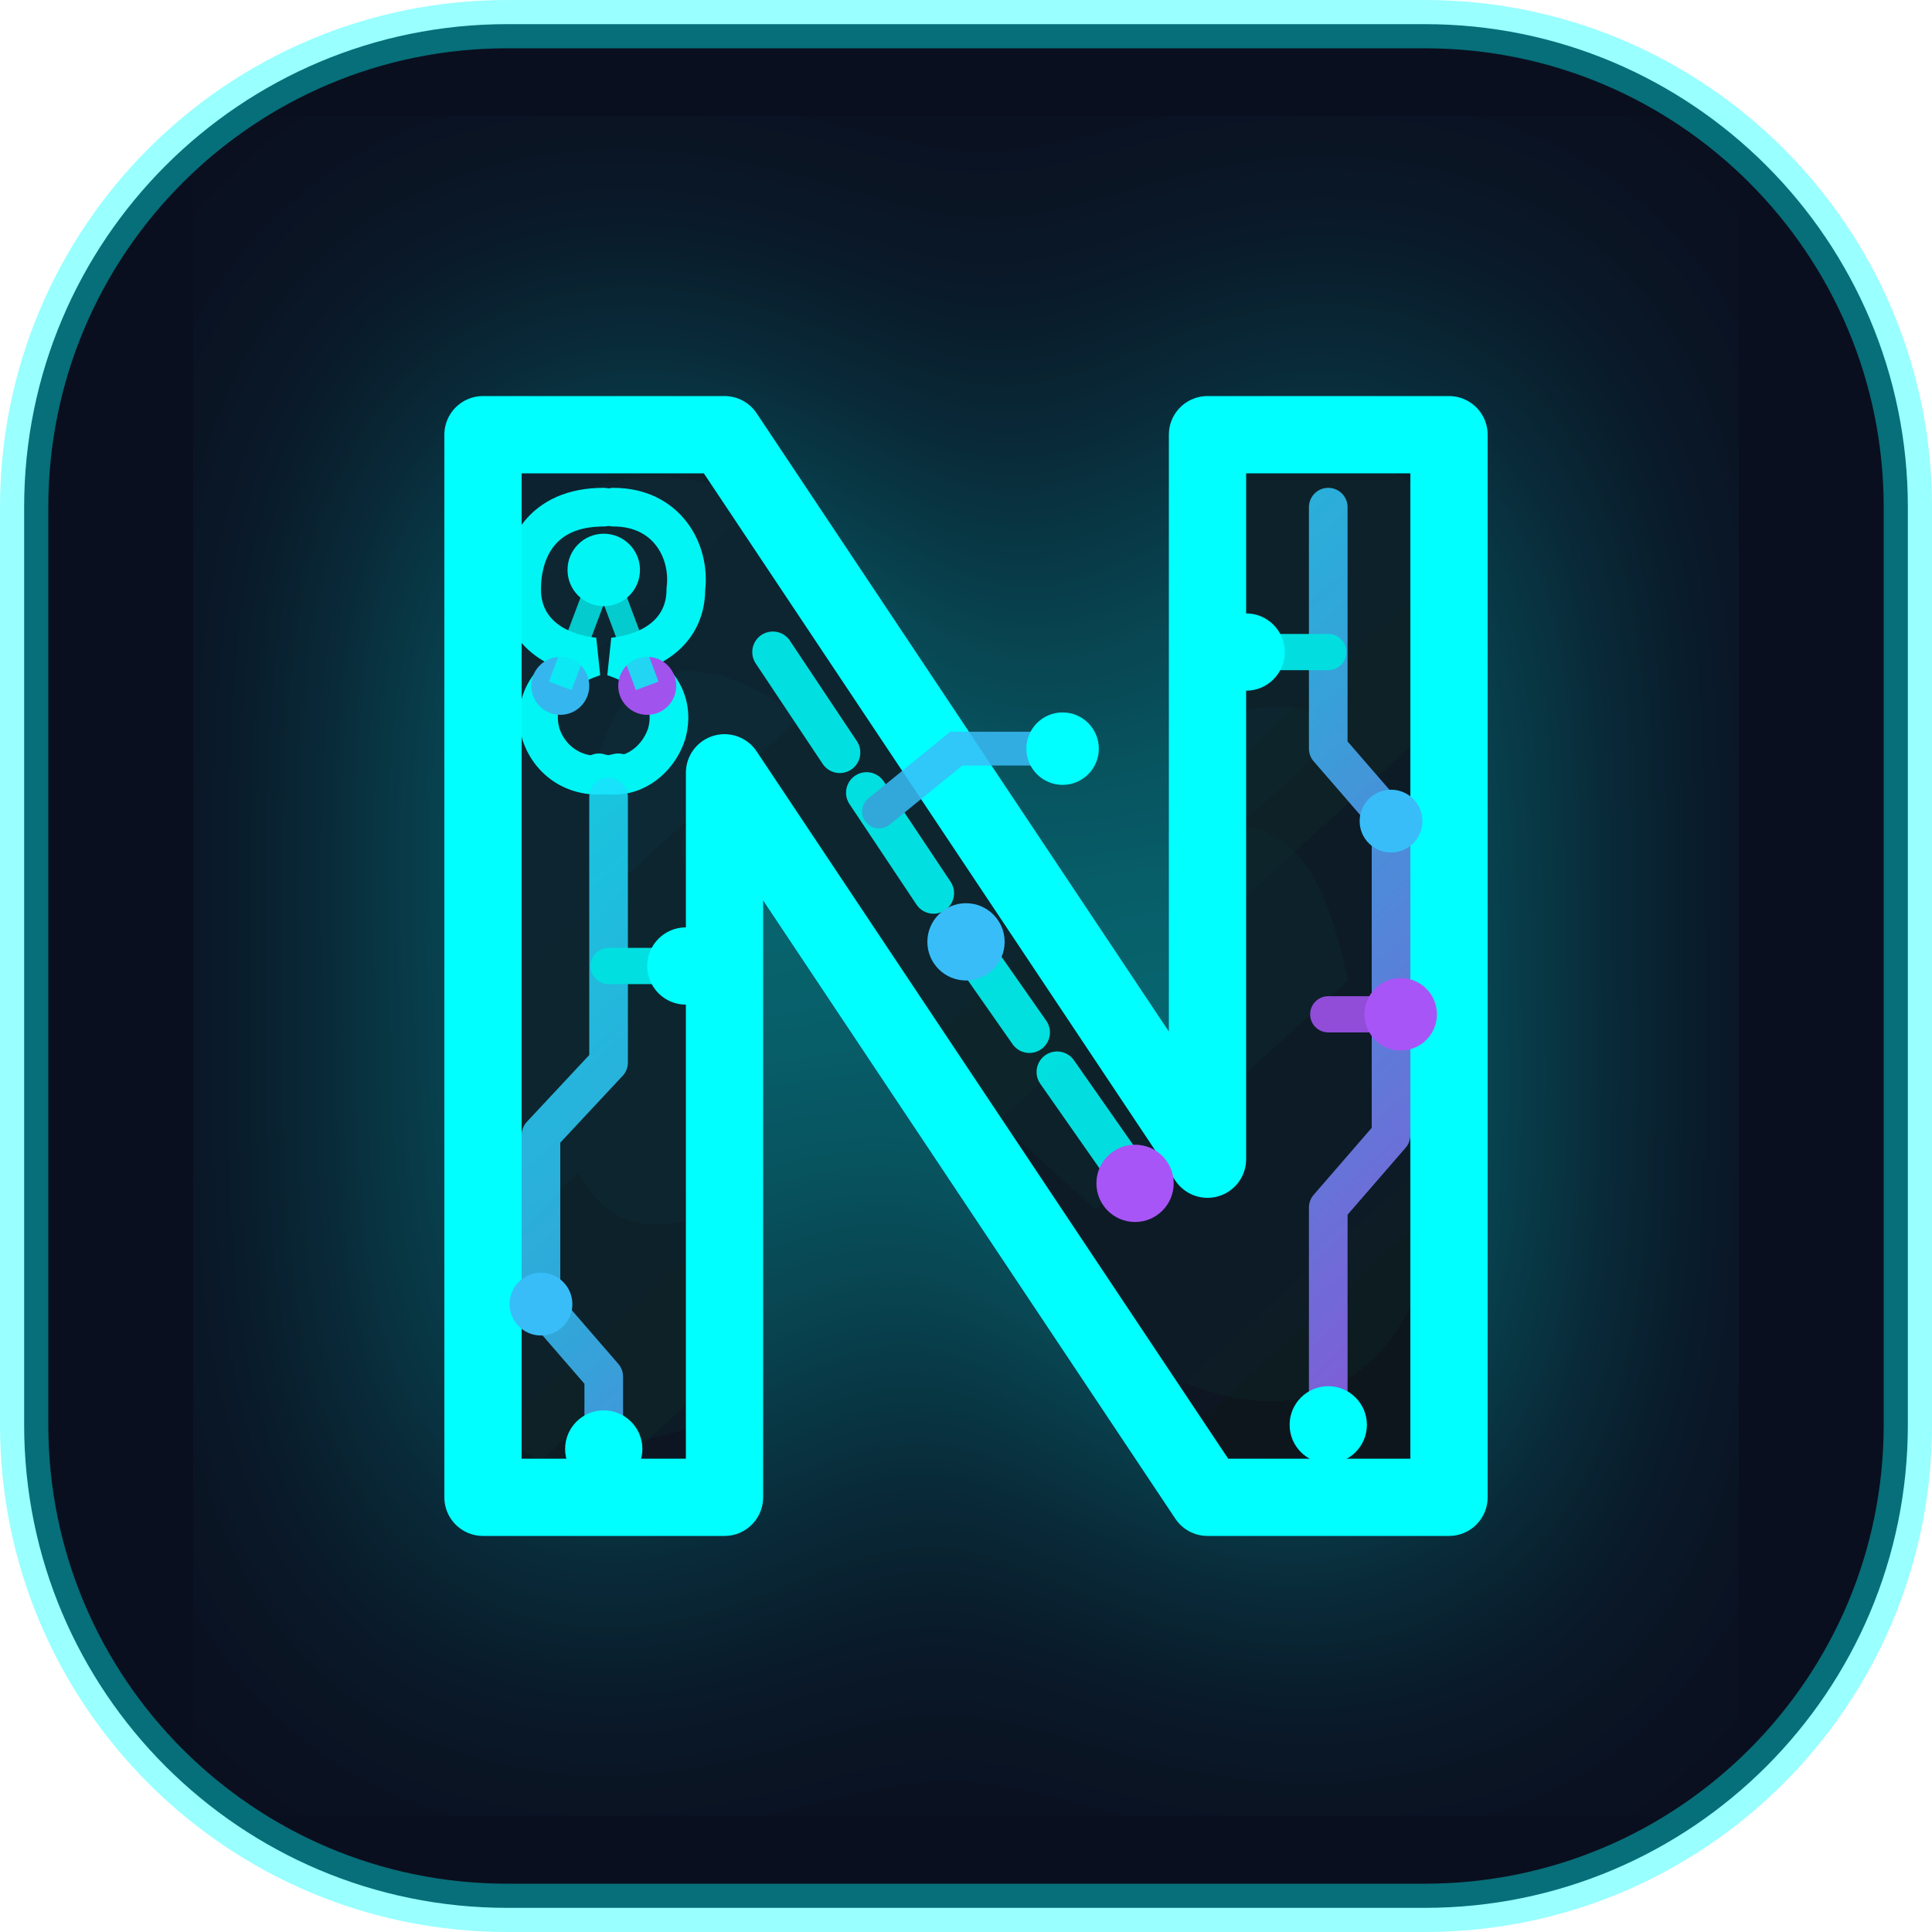
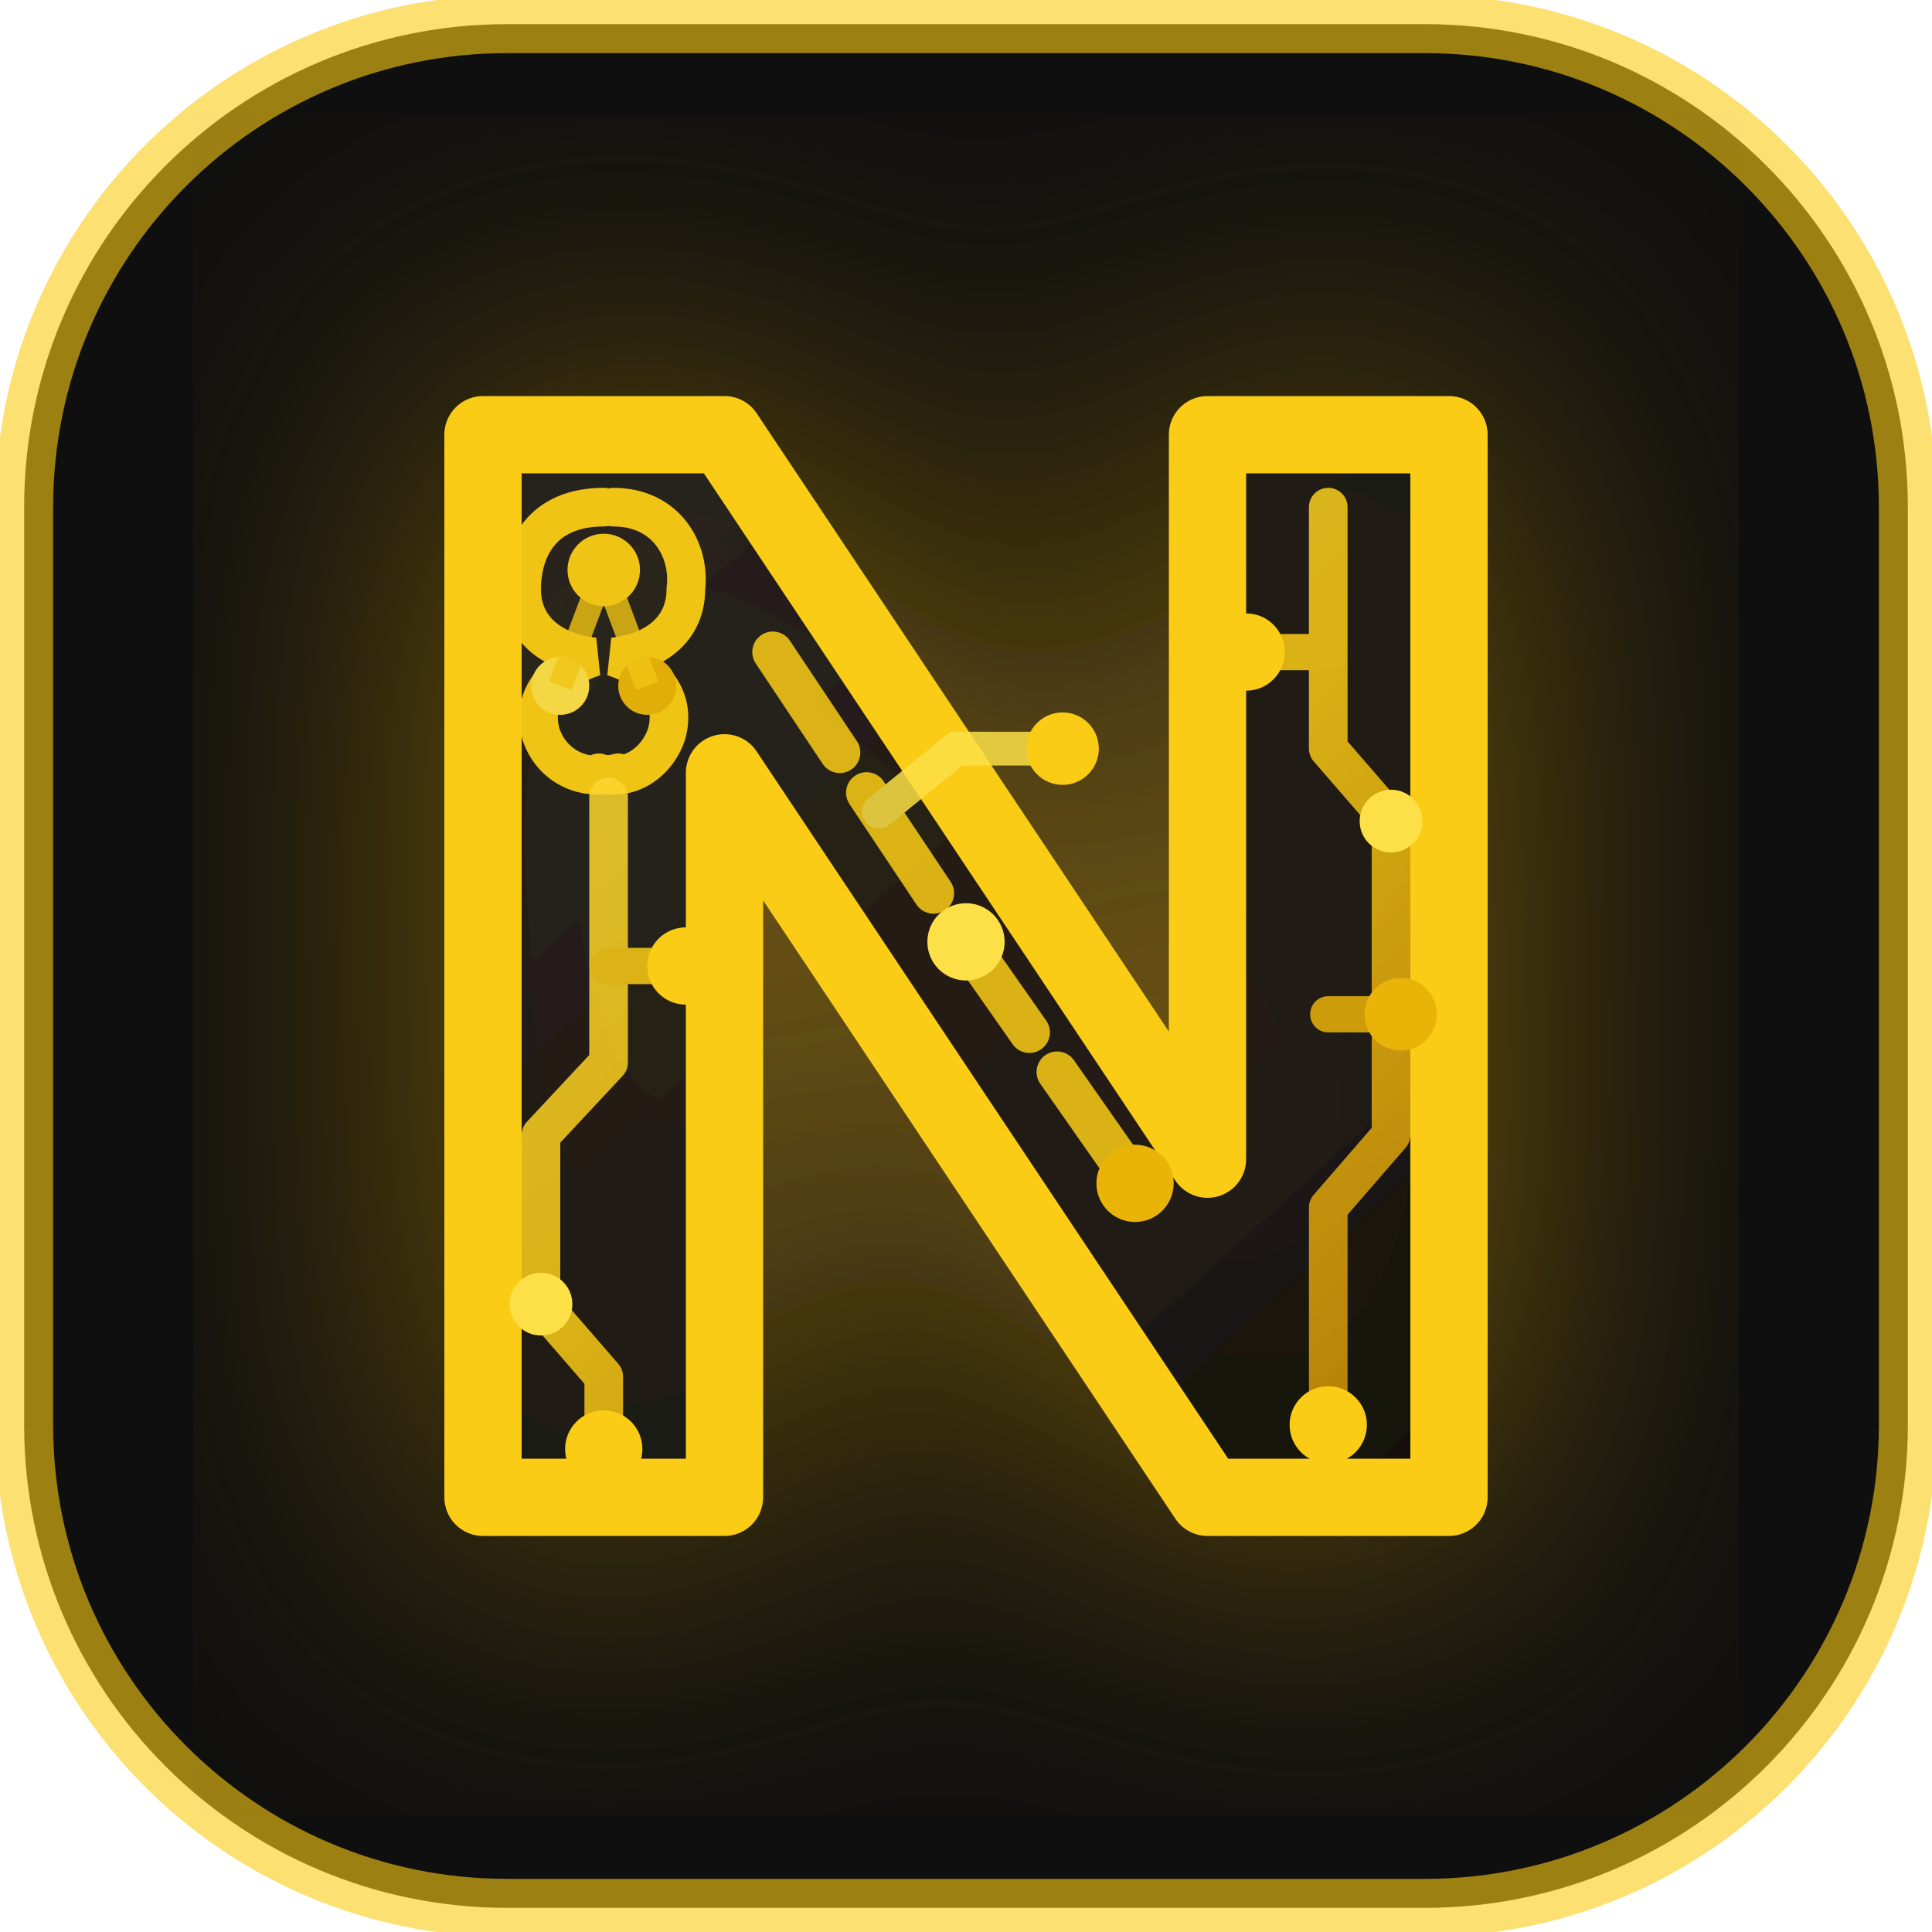
<svg xmlns="http://www.w3.org/2000/svg" viewBox="0 0 40 40" fill="none">
  <defs>
-     <filter id="neonCyanGlow" x="-30%" y="-30%" width="160%" height="160%">
-       <feDropShadow dx="0" dy="0" stdDeviation="2.5" flood-color="#00ffff" flood-opacity="0.9" />
-       <feDropShadow dx="0" dy="0" stdDeviation="4" flood-color="#00ffff" flood-opacity="0.45" />
+     <filter id="neonYellowGlow" x="-30%" y="-30%" width="160%" height="160%">
+       <feDropShadow dx="0" dy="0" stdDeviation="2.5" flood-color="#FACC15" flood-opacity="0.9" />
+       <feDropShadow dx="0" dy="0" stdDeviation="4" flood-color="#EAB308" flood-opacity="0.5" />
    </filter>
-     <linearGradient id="circuitCyanGrad" x1="10" y1="9" x2="30" y2="31" gradientUnits="userSpaceOnUse">
-       <stop offset="0%" stop-color="#00ffff" />
-       <stop offset="50%" stop-color="#38bdf8" />
-       <stop offset="100%" stop-color="#a855f7" />
+     <linearGradient id="circuitYellowGrad" x1="10" y1="9" x2="30" y2="31" gradientUnits="userSpaceOnUse">
+       <stop offset="0%" stop-color="#FDE047" />
+       <stop offset="50%" stop-color="#FACC15" />
+       <stop offset="100%" stop-color="#CA8A04" />
    </linearGradient>
    <linearGradient id="innerNDark" x1="10" y1="9" x2="30" y2="31" gradientUnits="userSpaceOnUse">
-       <stop offset="0%" stop-color="#0f172a" stop-opacity="0.95" />
-       <stop offset="100%" stop-color="#090d16" stop-opacity="0.98" />
+       <stop offset="0%" stop-color="#1C1C1F" stop-opacity="0.95" />
+       <stop offset="100%" stop-color="#0F0F0F" stop-opacity="0.98" />
    </linearGradient>
  </defs>
-   <rect x="0.5" y="0.5" width="39" height="39" rx="10" fill="#0A0F1F" stroke="#00ffff" stroke-width="1" stroke-opacity="0.4" />
-   <path d="M 10 31 L 10 9 L 15 9 L 25 24 L 25 9 L 30 9 L 30 31 L 25 31 L 15 16 L 15 31 Z" fill="url(#innerNDark)" stroke="#00ffff" stroke-width="1.6" stroke-linejoin="round" filter="url(#neonCyanGlow)" />
+   <rect x="0.5" y="0.5" width="39" height="39" rx="10" fill="#0F0F0F" stroke="#FACC15" stroke-width="1.2" stroke-opacity="0.6" />
+   <path d="M 10 31 L 10 9 L 15 9 L 25 24 L 25 9 L 30 9 L 30 31 L 25 31 L 15 16 L 15 31 Z" fill="url(#innerNDark)" stroke="#FACC15" stroke-width="1.6" stroke-linejoin="round" filter="url(#neonYellowGlow)" />
  <g id="miniBrainIcon" opacity="0.95">
-     <path d="M 12.5 10.5 C 11.2 10.5 10.8 11.4 10.8 12.2 C 10.8 13.0 11.4 13.5 12.3 13.6 C 11.4 13.9 11.0 14.5 11.2 15.2 C 11.4 15.8 12.0 16.2 12.8 16.0" fill="none" stroke="#00ffff" stroke-width="0.8" stroke-linecap="round" />
-     <path d="M 12.7 10.5 C 13.8 10.5 14.3 11.4 14.2 12.2 C 14.2 13.0 13.6 13.5 12.7 13.6 C 13.6 13.9 14.0 14.5 13.8 15.2 C 13.6 15.8 13.0 16.2 12.4 16.0" fill="none" stroke="#00ffff" stroke-width="0.8" stroke-linecap="round" />
-     <circle cx="12.5" cy="11.8" r="0.75" fill="#00ffff" />
-     <circle cx="11.6" cy="14.2" r="0.6" fill="#38bdf8" />
-     <circle cx="13.4" cy="14.2" r="0.6" fill="#a855f7" />
-     <line x1="12.5" y1="11.8" x2="11.6" y2="14.2" stroke="#00ffff" stroke-width="0.5" stroke-opacity="0.8" />
-     <line x1="12.5" y1="11.8" x2="13.4" y2="14.2" stroke="#00ffff" stroke-width="0.5" stroke-opacity="0.8" />
+     <path d="M 12.5 10.5 C 11.2 10.5 10.8 11.4 10.8 12.2 C 10.8 13.0 11.4 13.5 12.3 13.6 C 11.4 13.9 11.0 14.5 11.2 15.2 C 11.4 15.8 12.0 16.2 12.8 16.0" fill="none" stroke="#FACC15" stroke-width="0.8" stroke-linecap="round" />
+     <path d="M 12.7 10.5 C 13.8 10.5 14.3 11.4 14.2 12.2 C 14.2 13.0 13.6 13.5 12.7 13.6 C 13.6 13.9 14.0 14.5 13.8 15.2 C 13.6 15.8 13.0 16.2 12.4 16.0" fill="none" stroke="#FACC15" stroke-width="0.8" stroke-linecap="round" />
+     <circle cx="12.5" cy="11.8" r="0.75" fill="#FACC15" />
+     <circle cx="11.6" cy="14.2" r="0.6" fill="#FDE047" />
+     <circle cx="13.4" cy="14.2" r="0.6" fill="#EAB308" />
+     <line x1="12.5" y1="11.8" x2="11.6" y2="14.2" stroke="#FACC15" stroke-width="0.5" stroke-opacity="0.8" />
+     <line x1="12.5" y1="11.8" x2="13.4" y2="14.2" stroke="#FACC15" stroke-width="0.5" stroke-opacity="0.8" />
  </g>
  <g id="circuitBoardTraces" opacity="0.85">
-     <path d="M 12.6 16.5 V 22 L 11.2 23.5 V 27 L 12.5 28.5 V 30" fill="none" stroke="url(#circuitCyanGrad)" stroke-width="0.8" stroke-linecap="round" stroke-linejoin="round" />
-     <path d="M 12.6 20 H 14.2" fill="none" stroke="#00ffff" stroke-width="0.75" stroke-linecap="round" />
-     <path d="M 16 13.5 L 20 19.5 L 23.5 24.5" fill="none" stroke="#00ffff" stroke-width="0.85" stroke-dasharray="2.5 1" stroke-linecap="round" />
-     <path d="M 18.2 16.8 L 19.8 15.5 H 22" fill="none" stroke="#38bdf8" stroke-width="0.7" stroke-linecap="round" />
-     <path d="M 27.5 10.5 V 15.5 L 28.8 17 V 23.5 L 27.5 25 V 29.5" fill="none" stroke="url(#circuitCyanGrad)" stroke-width="0.8" stroke-linecap="round" stroke-linejoin="round" />
-     <path d="M 27.5 13.5 H 25.8" fill="none" stroke="#00ffff" stroke-width="0.75" stroke-linecap="round" />
-     <path d="M 27.5 21 H 29" fill="none" stroke="#a855f7" stroke-width="0.75" stroke-linecap="round" />
+     <path d="M 12.6 16.5 V 22 L 11.2 23.5 V 27 L 12.5 28.5 V 30" fill="none" stroke="url(#circuitYellowGrad)" stroke-width="0.8" stroke-linecap="round" stroke-linejoin="round" />
+     <path d="M 12.6 20 H 14.2" fill="none" stroke="#FACC15" stroke-width="0.75" stroke-linecap="round" />
+     <path d="M 16 13.5 L 20 19.5 L 23.5 24.5" fill="none" stroke="#FACC15" stroke-width="0.85" stroke-dasharray="2.5 1" stroke-linecap="round" />
+     <path d="M 18.2 16.8 L 19.8 15.5 H 22" fill="none" stroke="#FDE047" stroke-width="0.7" stroke-linecap="round" />
+     <path d="M 27.5 10.5 V 15.5 L 28.8 17 V 23.5 L 27.5 25 V 29.5" fill="none" stroke="url(#circuitYellowGrad)" stroke-width="0.8" stroke-linecap="round" stroke-linejoin="round" />
+     <path d="M 27.5 13.5 H 25.8" fill="none" stroke="#FACC15" stroke-width="0.75" stroke-linecap="round" />
+     <path d="M 27.5 21 H 29" fill="none" stroke="#EAB308" stroke-width="0.75" stroke-linecap="round" />
  </g>
  <g id="circuitDots">
-     <circle cx="14.2" cy="20" r="0.8" fill="#00ffff" />
-     <circle cx="12.5" cy="30" r="0.8" fill="#00ffff" />
-     <circle cx="11.2" cy="27" r="0.65" fill="#38bdf8" />
-     <circle cx="22" cy="15.5" r="0.75" fill="#00ffff" />
-     <circle cx="20" cy="19.5" r="0.8" fill="#38bdf8" />
-     <circle cx="23.5" cy="24.5" r="0.8" fill="#a855f7" />
-     <circle cx="25.8" cy="13.5" r="0.8" fill="#00ffff" />
-     <circle cx="28.8" cy="17" r="0.65" fill="#38bdf8" />
-     <circle cx="29" cy="21" r="0.75" fill="#a855f7" />
-     <circle cx="27.5" cy="29.5" r="0.8" fill="#00ffff" />
+     <circle cx="14.2" cy="20" r="0.8" fill="#FACC15" />
+     <circle cx="12.5" cy="30" r="0.8" fill="#FACC15" />
+     <circle cx="11.2" cy="27" r="0.65" fill="#FDE047" />
+     <circle cx="22" cy="15.5" r="0.75" fill="#FACC15" />
+     <circle cx="20" cy="19.5" r="0.8" fill="#FDE047" />
+     <circle cx="23.5" cy="24.5" r="0.8" fill="#EAB308" />
+     <circle cx="25.8" cy="13.5" r="0.8" fill="#FACC15" />
+     <circle cx="28.8" cy="17" r="0.65" fill="#FDE047" />
+     <circle cx="29" cy="21" r="0.75" fill="#EAB308" />
+     <circle cx="27.5" cy="29.5" r="0.8" fill="#FACC15" />
  </g>
</svg>
